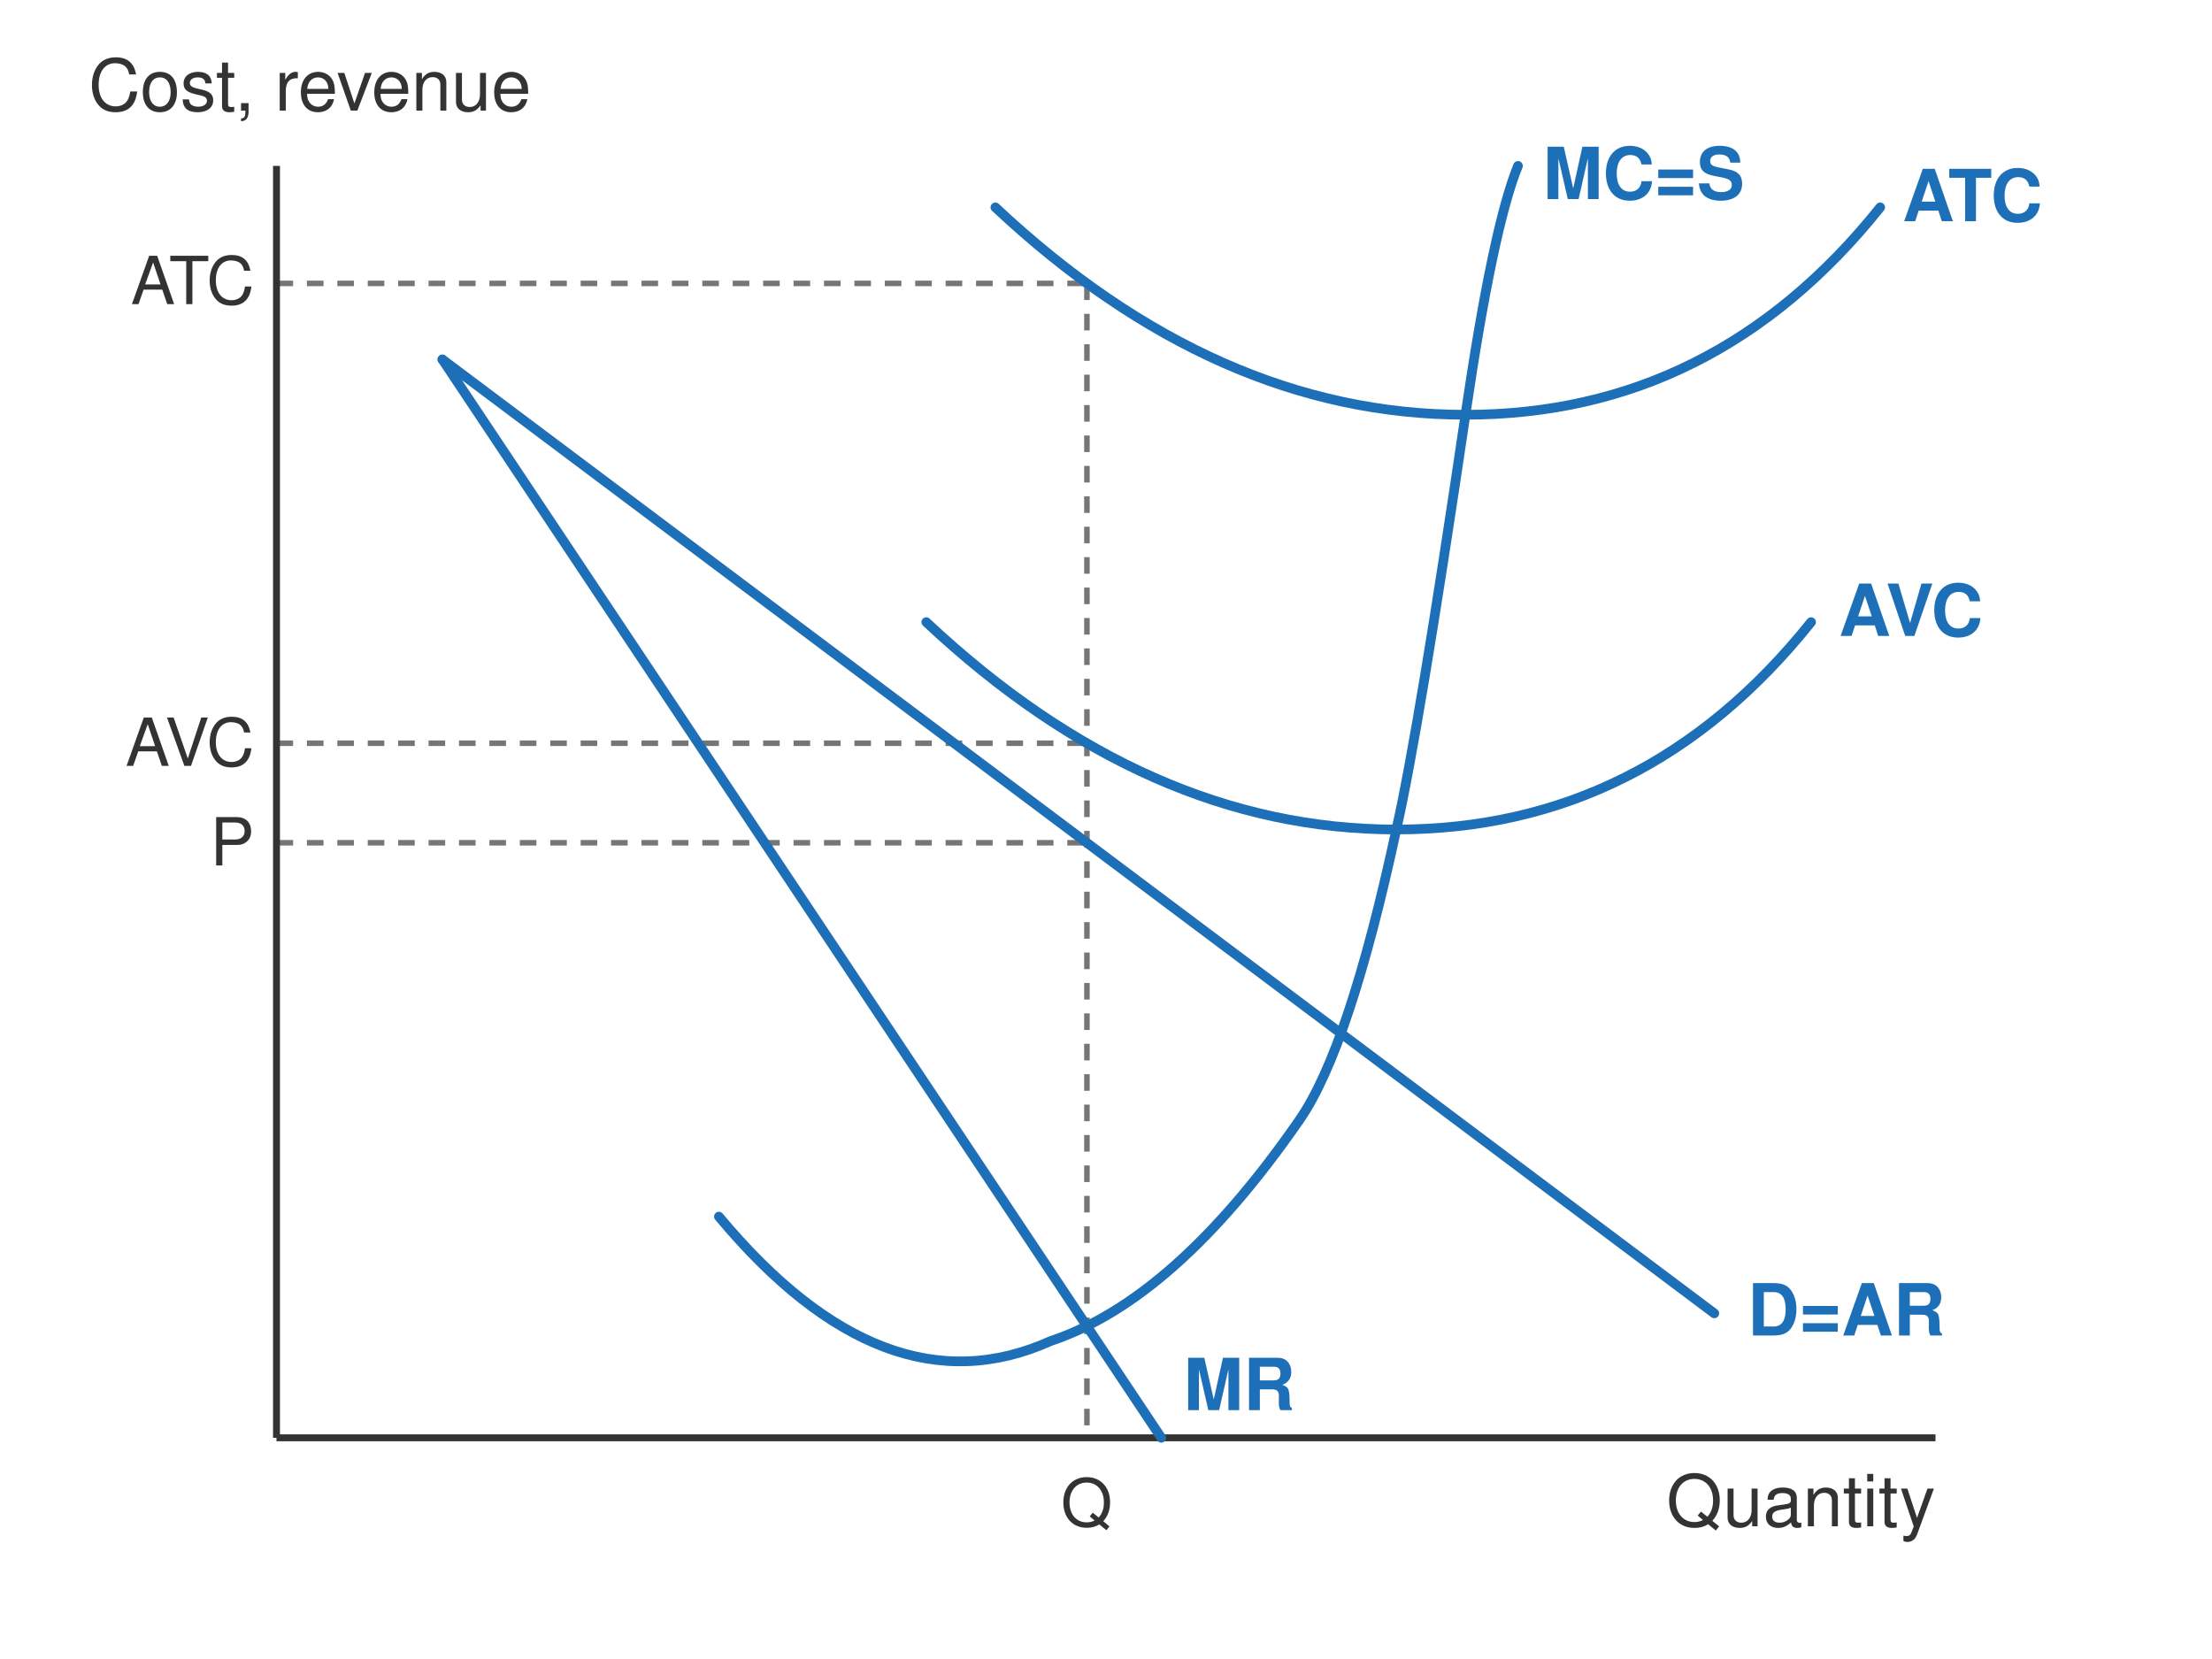
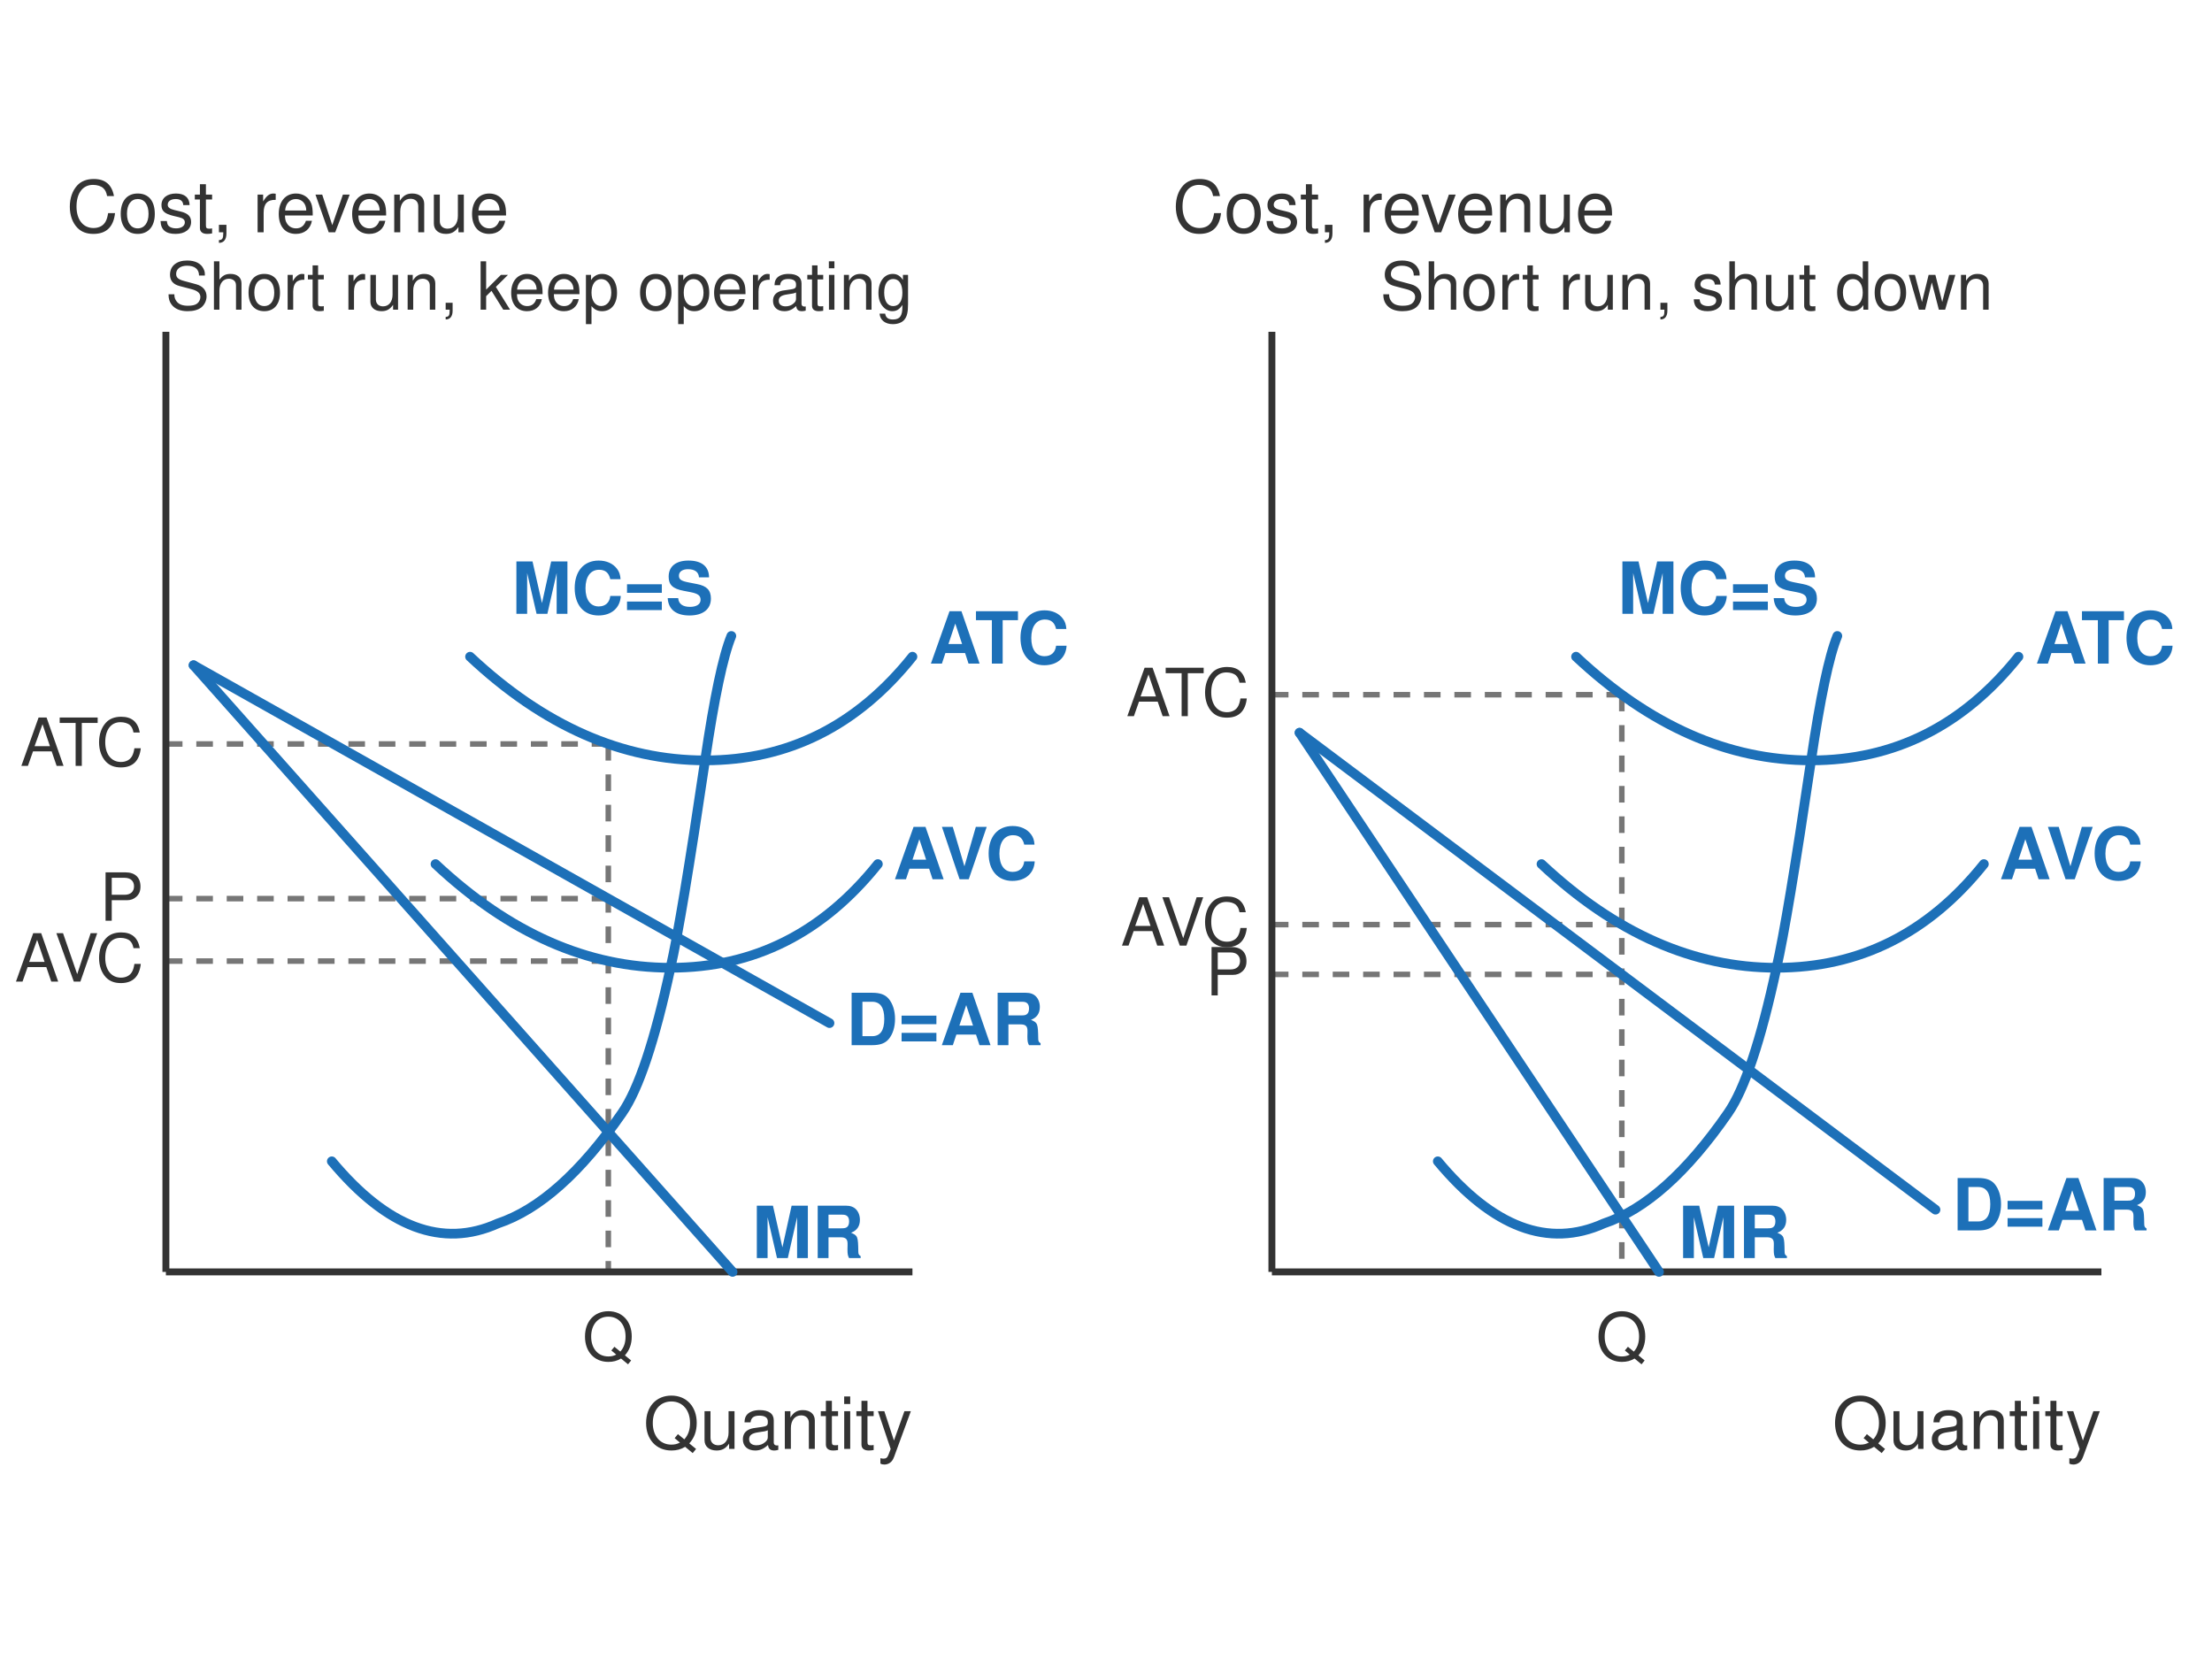
<svg xmlns="http://www.w3.org/2000/svg" viewBox="0 0 800 600" role="img" aria-labelledby="t d" font-family="Helvetica Neue, Helvetica, Arial, sans-serif">
-   <line x1="100" y1="102.5" x2="393.1" y2="102.5" stroke="#767676" stroke-width="2" stroke-dasharray="6 5" />
-   <line x1="100" y1="268.8" x2="393.1" y2="268.8" stroke="#767676" stroke-width="2" stroke-dasharray="6 5" />
-   <line x1="100" y1="304.8" x2="393.1" y2="304.8" stroke="#767676" stroke-width="2" stroke-dasharray="6 5" />
-   <line x1="393.1" y1="102.5" x2="393.1" y2="520" stroke="#767676" stroke-width="2" stroke-dasharray="6 5" />
-   <line x1="100" y1="60" x2="100" y2="520" stroke="#333333" stroke-width="2.5" />
-   <line x1="100" y1="520" x2="700" y2="520" stroke="#333333" stroke-width="2.5" />
-   <text x="32" y="40" font-size="26" fill="#333333">Cost, revenue</text>
-   <text x="700" y="552" font-size="26" fill="#333333" text-anchor="end">Quantity</text>
-   <line x1="160" y1="130" x2="620" y2="475" stroke="#1d70b8" stroke-width="3.5" stroke-linecap="round" />
-   <line x1="160" y1="130" x2="420" y2="520" stroke="#1d70b8" stroke-width="3.5" stroke-linecap="round" />
-   <path d="M 260,440 Q 320,512 380,485 Q 425,470 470,405 Q 488,379 505,300 Q 513,265 530,150 Q 540,82 549,60" fill="none" stroke="#1d70b8" stroke-width="3.5" stroke-linecap="round" />
-   <path d="M 335,225 Q 415,300 505,300 Q 595,300 655,225" fill="none" stroke="#1d70b8" stroke-width="3.5" stroke-linecap="round" />
-   <path d="M 360,75 Q 440,150 530,150 Q 620,150 680,75" fill="none" stroke="#1d70b8" stroke-width="3.5" stroke-linecap="round" />
-   <text x="558" y="72" font-size="26" font-weight="700" fill="#1d70b8">MC=S</text>
-   <text x="688" y="80" font-size="26" font-weight="700" fill="#1d70b8">ATC</text>
-   <text x="665" y="230" font-size="26" font-weight="700" fill="#1d70b8">AVC</text>
-   <text x="632" y="483" font-size="26" font-weight="700" fill="#1d70b8">D=AR</text>
-   <text x="428" y="510" font-size="26" font-weight="700" fill="#1d70b8">MR</text>
-   <text x="92" y="110" font-size="24" fill="#333333" text-anchor="end">ATC</text>
-   <text x="92" y="277" font-size="24" fill="#333333" text-anchor="end">AVC</text>
-   <text x="92" y="313" font-size="24" fill="#333333" text-anchor="end">P</text>
-   <text x="393" y="552" font-size="24" fill="#333333" text-anchor="middle">Q</text>
+   <line x1="60" y1="269.07" x2="220" y2="269.07" stroke="#767676" stroke-width="2" stroke-dasharray="6 5" />
+   <line x1="60" y1="325" x2="220" y2="325" stroke="#767676" stroke-width="2" stroke-dasharray="6 5" />
+   <line x1="60" y1="347.59" x2="220" y2="347.59" stroke="#767676" stroke-width="2" stroke-dasharray="6 5" />
+   <line x1="220" y1="269.07" x2="220" y2="460" stroke="#767676" stroke-width="2" stroke-dasharray="6 5" />
+   <line x1="460" y1="251.25" x2="586.55" y2="251.25" stroke="#767676" stroke-width="2" stroke-dasharray="6 5" />
+   <line x1="460" y1="334.4" x2="586.55" y2="334.4" stroke="#767676" stroke-width="2" stroke-dasharray="6 5" />
+   <line x1="460" y1="352.4" x2="586.55" y2="352.4" stroke="#767676" stroke-width="2" stroke-dasharray="6 5" />
+   <line x1="586.55" y1="251.25" x2="586.55" y2="460" stroke="#767676" stroke-width="2" stroke-dasharray="6 5" />
+   <line x1="60" y1="120" x2="60" y2="460" stroke="#333333" stroke-width="2.5" />
+   <line x1="60" y1="460" x2="330" y2="460" stroke="#333333" stroke-width="2.5" />
+   <text x="24" y="84" font-size="26" fill="#333333">Cost, revenue</text>
+   <text x="330" y="524" font-size="26" fill="#333333" text-anchor="end">Quantity</text>
+   <line x1="460" y1="120" x2="460" y2="460" stroke="#333333" stroke-width="2.5" />
+   <line x1="460" y1="460" x2="760" y2="460" stroke="#333333" stroke-width="2.5" />
+   <text x="424" y="84" font-size="26" fill="#333333">Cost, revenue</text>
+   <text x="760" y="524" font-size="26" fill="#333333" text-anchor="end">Quantity</text>
+   <text x="195" y="112" font-size="24" fill="#333333" text-anchor="middle">Short run, keep operating</text>
+   <text x="610" y="112" font-size="24" fill="#333333" text-anchor="middle">Short run, shut down</text>
+   <line x1="70" y1="240.59" x2="300" y2="370.02" stroke="#1d70b8" stroke-width="3.5" stroke-linecap="round" />
+   <line x1="70" y1="240.59" x2="264.95" y2="460" stroke="#1d70b8" stroke-width="3.5" stroke-linecap="round" />
+   <path d="M 120,420 Q 150,456 180,442.5 Q 202.5,435 225,402.5 Q 234,389.5 242.5,350 Q 246.5,332.5 255,275 Q 260,241 264.5,230" fill="none" stroke="#1d70b8" stroke-width="3.5" stroke-linecap="round" />
+   <path d="M 157.5,312.5 Q 197.5,350 242.5,350 Q 287.5,350 317.5,312.5" fill="none" stroke="#1d70b8" stroke-width="3.5" stroke-linecap="round" />
+   <path d="M 170,237.5 Q 210,275 255,275 Q 300,275 330,237.5" fill="none" stroke="#1d70b8" stroke-width="3.5" stroke-linecap="round" />
+   <line x1="470" y1="265" x2="700" y2="437.5" stroke="#1d70b8" stroke-width="3.5" stroke-linecap="round" />
+   <line x1="470" y1="265" x2="600" y2="460" stroke="#1d70b8" stroke-width="3.5" stroke-linecap="round" />
+   <path d="M 520,420 Q 550,456 580,442.5 Q 602.5,435 625,402.5 Q 634,389.5 642.5,350 Q 646.5,332.5 655,275 Q 660,241 664.5,230" fill="none" stroke="#1d70b8" stroke-width="3.5" stroke-linecap="round" />
+   <path d="M 557.5,312.5 Q 597.5,350 642.5,350 Q 687.5,350 717.5,312.5" fill="none" stroke="#1d70b8" stroke-width="3.5" stroke-linecap="round" />
+   <path d="M 570,237.5 Q 610,275 655,275 Q 700,275 730,237.5" fill="none" stroke="#1d70b8" stroke-width="3.5" stroke-linecap="round" />
+   <text x="258" y="222" font-size="26" font-weight="700" fill="#1d70b8" text-anchor="end">MC=S</text>
+   <text x="336" y="240" font-size="26" font-weight="700" fill="#1d70b8">ATC</text>
+   <text x="323" y="318" font-size="26" font-weight="700" fill="#1d70b8">AVC</text>
+   <text x="306" y="378" font-size="26" font-weight="700" fill="#1d70b8">D=AR</text>
+   <text x="272" y="455" font-size="26" font-weight="700" fill="#1d70b8">MR</text>
+   <text x="52" y="277" font-size="24" fill="#333333" text-anchor="end">ATC</text>
+   <text x="52" y="333" font-size="24" fill="#333333" text-anchor="end">P</text>
+   <text x="52" y="355" font-size="24" fill="#333333" text-anchor="end">AVC</text>
+   <text x="220" y="492" font-size="24" fill="#333333" text-anchor="middle">Q</text>
+   <text x="658" y="222" font-size="26" font-weight="700" fill="#1d70b8" text-anchor="end">MC=S</text>
+   <text x="736" y="240" font-size="26" font-weight="700" fill="#1d70b8">ATC</text>
+   <text x="723" y="318" font-size="26" font-weight="700" fill="#1d70b8">AVC</text>
+   <text x="706" y="445" font-size="26" font-weight="700" fill="#1d70b8">D=AR</text>
+   <text x="607" y="455" font-size="26" font-weight="700" fill="#1d70b8">MR</text>
+   <text x="452" y="259" font-size="24" fill="#333333" text-anchor="end">ATC</text>
+   <text x="452" y="342" font-size="24" fill="#333333" text-anchor="end">AVC</text>
+   <text x="452" y="360" font-size="24" fill="#333333" text-anchor="end">P</text>
+   <text x="586.55" y="492" font-size="24" fill="#333333" text-anchor="middle">Q</text>
</svg>
